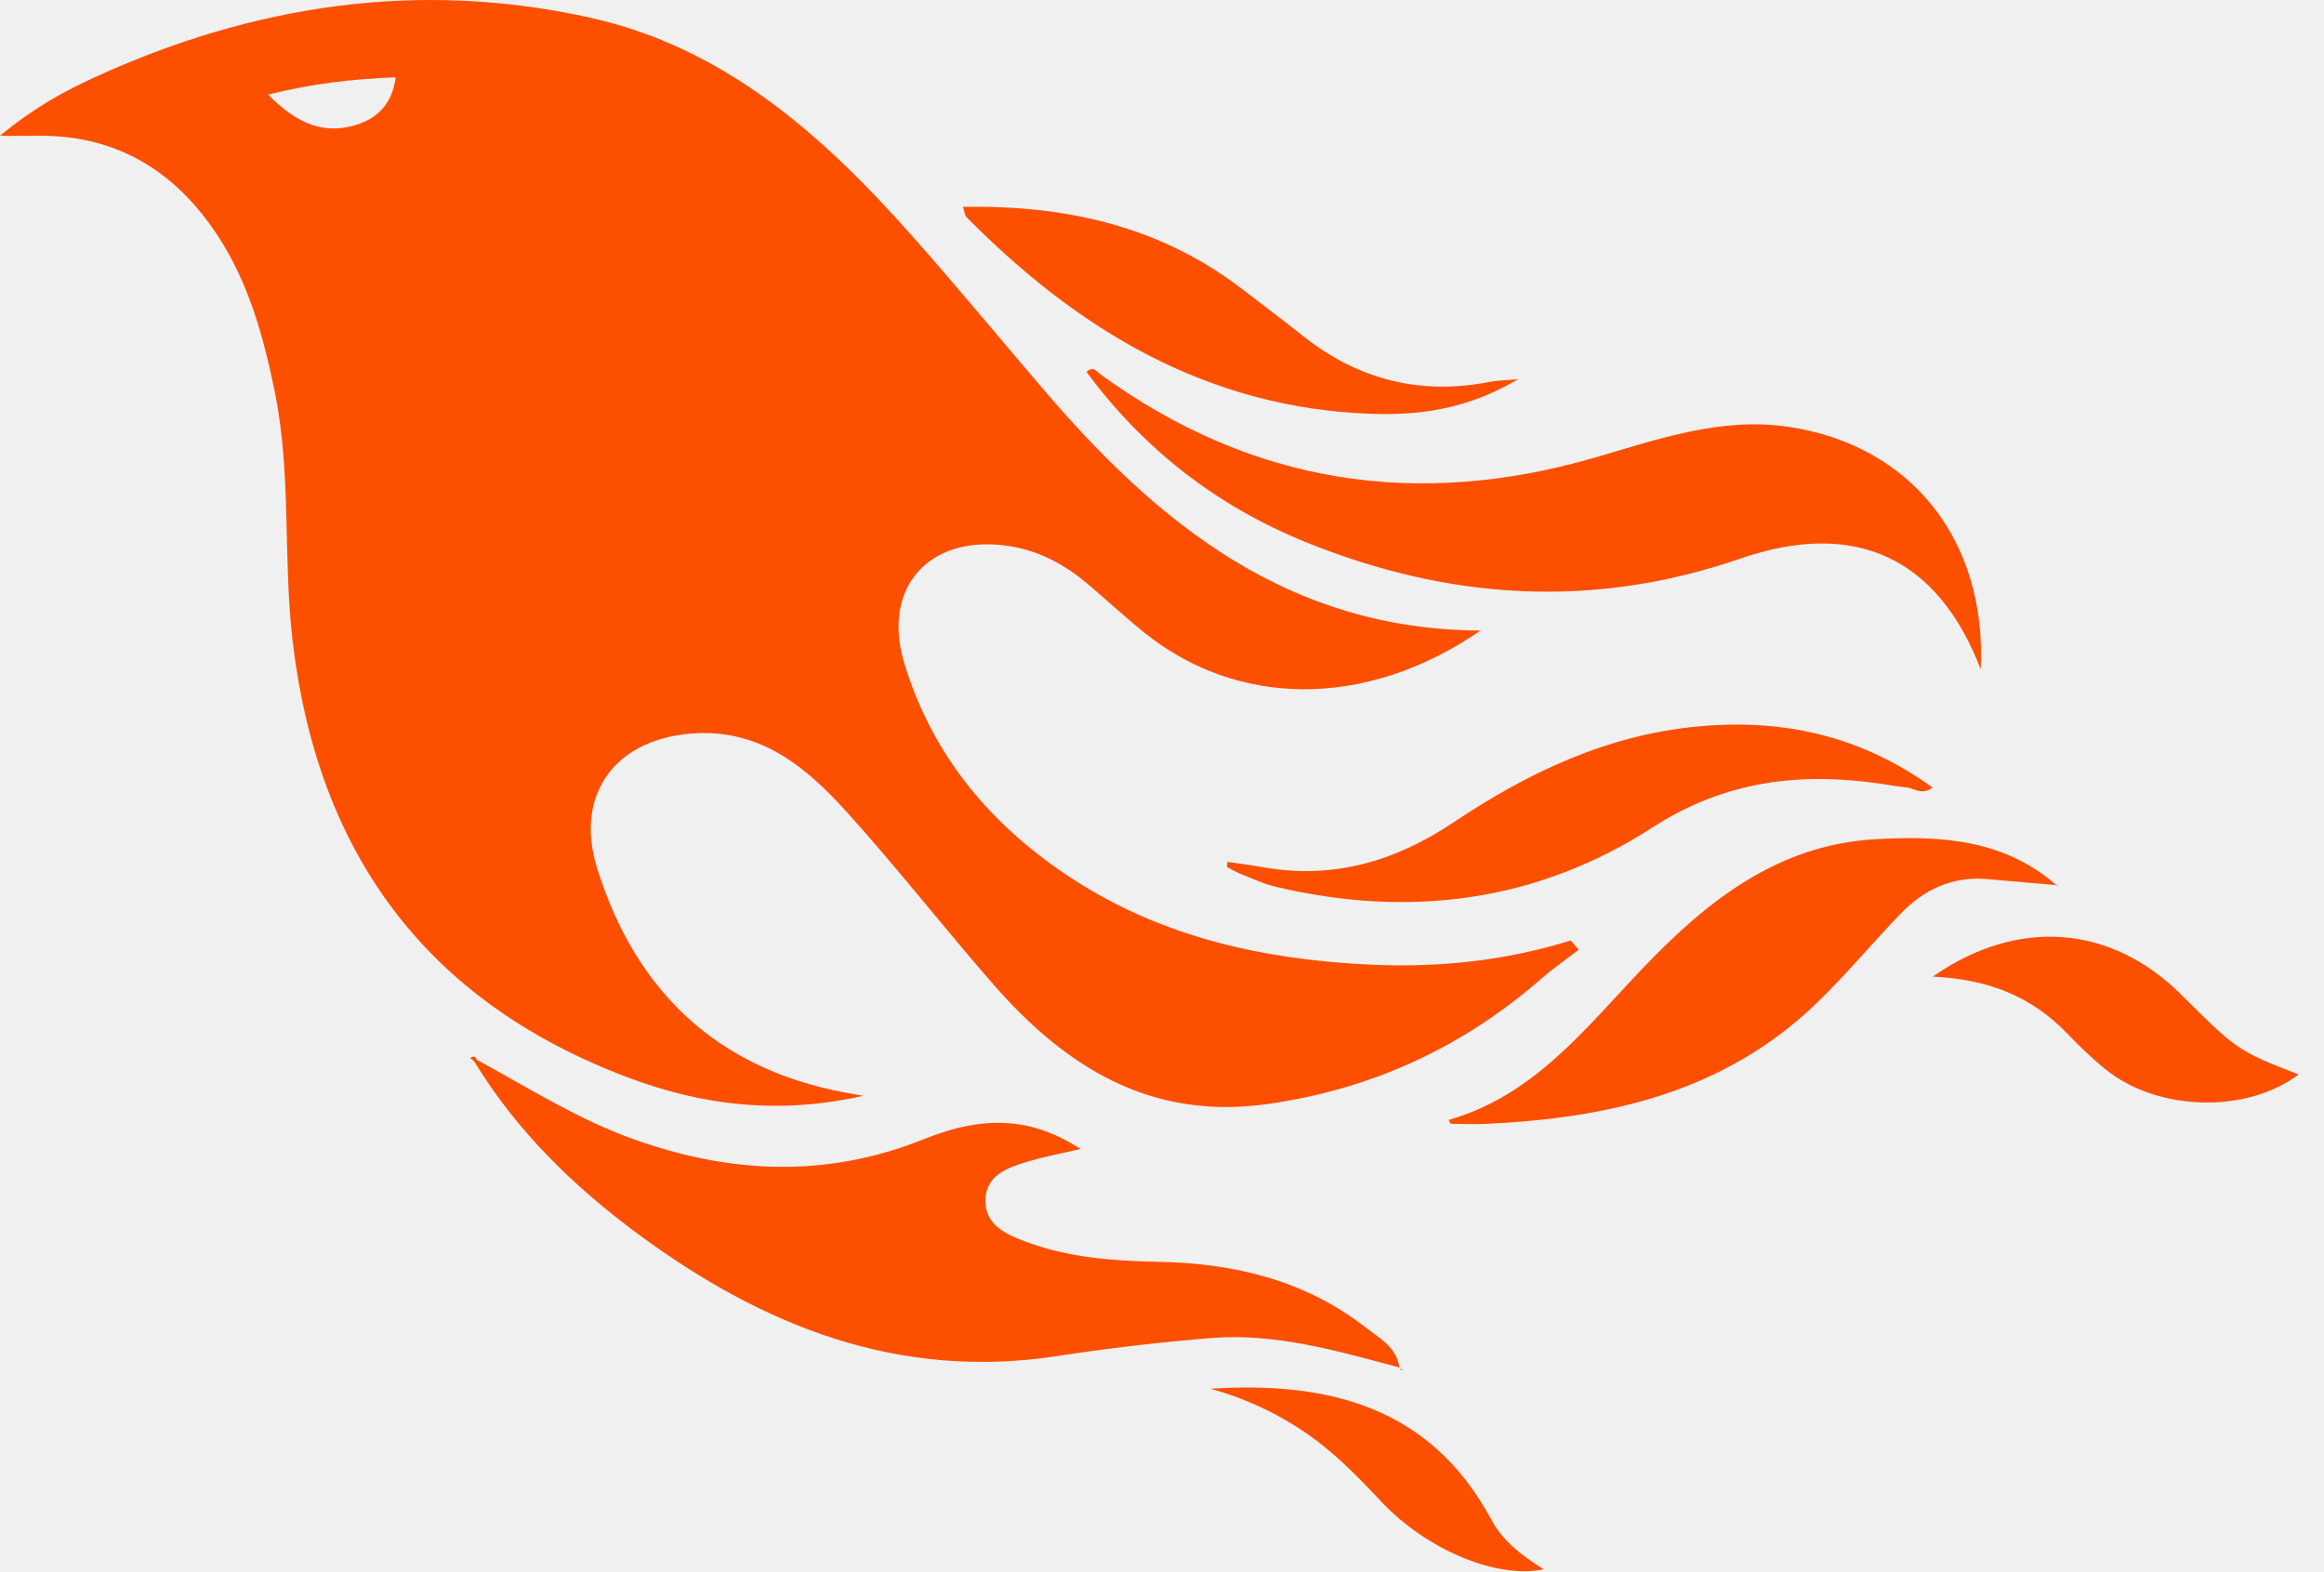
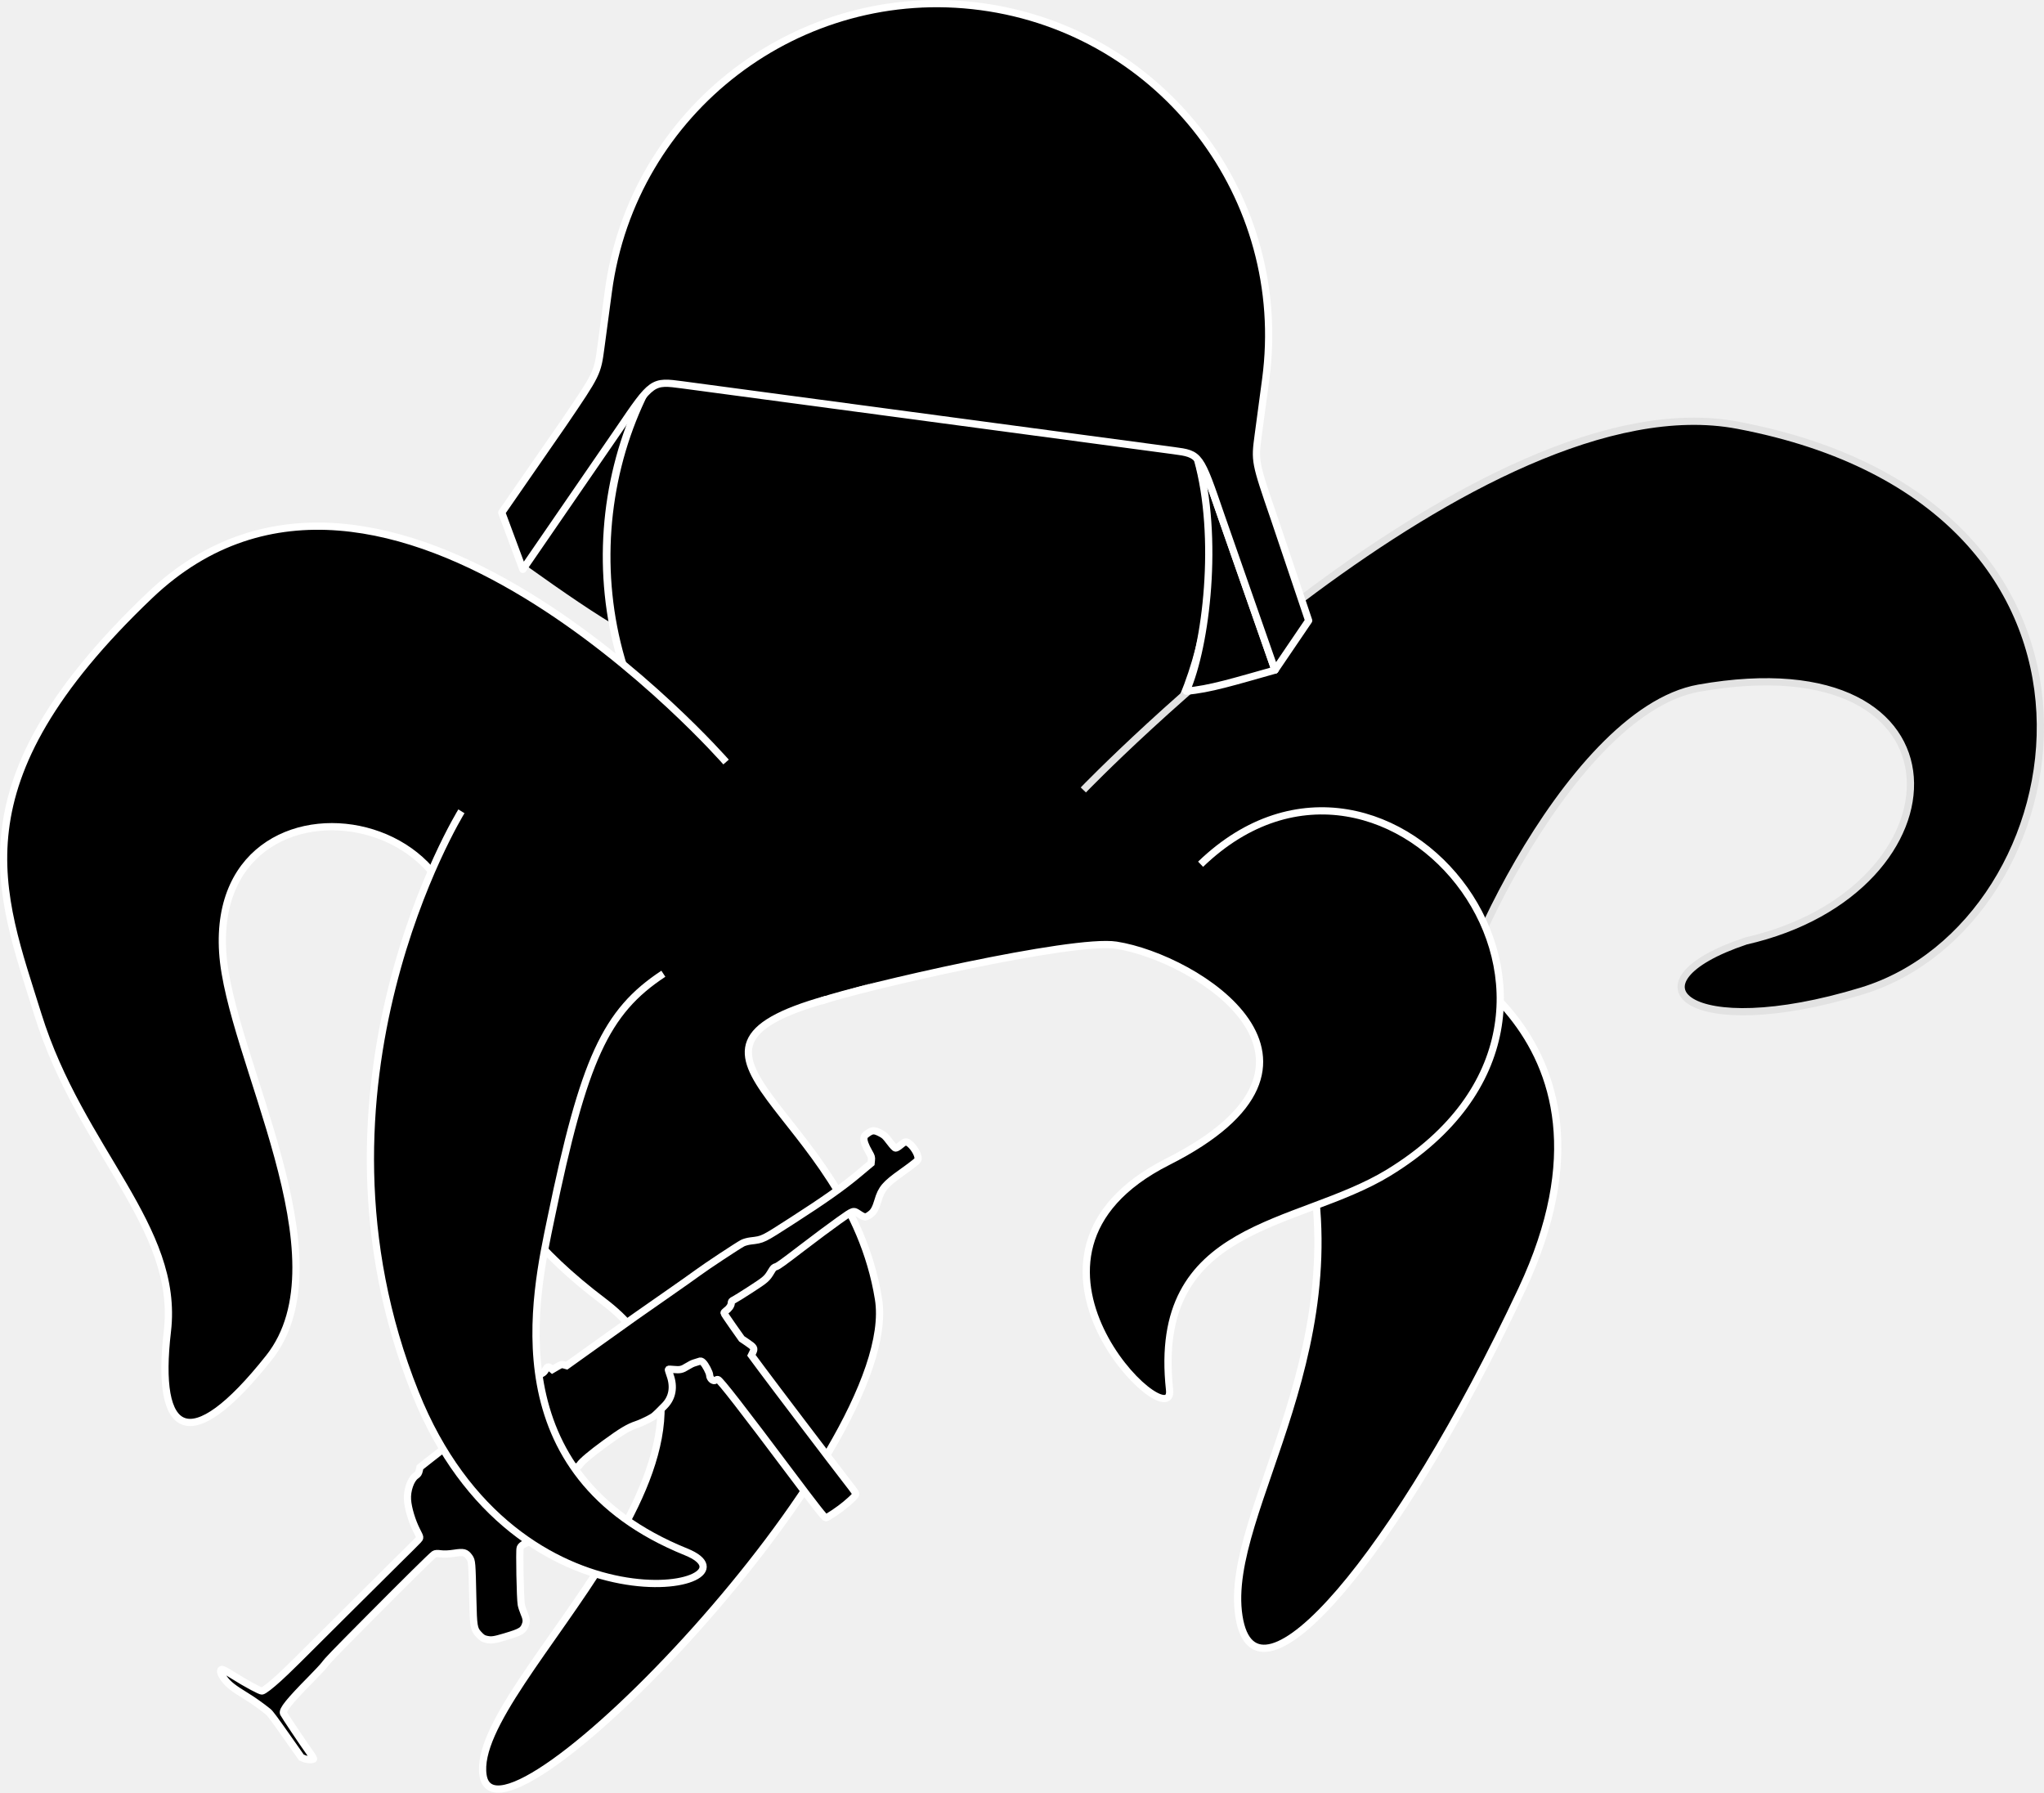
- <svg xmlns="http://www.w3.org/2000/svg" viewBox="0 0 71 48" fill="currentColor" aria-hidden="true">
-   <path d="m26.371 33.477-.552-.1c-3.92-.729-6.397-3.1-7.57-6.829-.733-2.324.597-4.035 3.035-4.148 1.995-.092 3.362 1.055 4.57 2.39 1.557 1.72 2.984 3.558 4.514 5.305 2.202 2.515 4.797 4.134 8.347 3.634 3.183-.448 5.958-1.725 8.371-3.828.363-.316.761-.592 1.144-.886l-.241-.284c-2.027.63-4.093.841-6.205.735-3.195-.16-6.24-.828-8.964-2.582-2.486-1.601-4.319-3.746-5.19-6.611-.704-2.315.736-3.934 3.135-3.6.948.133 1.746.56 2.463 1.165.583.493 1.143 1.015 1.738 1.493 2.8 2.25 6.712 2.375 10.265-.068-5.842-.026-9.817-3.24-13.308-7.313-1.366-1.594-2.7-3.216-4.095-4.785-2.698-3.036-5.692-5.71-9.79-6.623C12.8-.623 7.745.14 2.893 2.361 1.926 2.804.997 3.319 0 4.149c.494 0 .763.006 1.032 0 2.446-.064 4.28 1.023 5.602 3.024.962 1.457 1.415 3.104 1.761 4.798.513 2.515.247 5.078.544 7.605.761 6.494 4.08 11.026 10.26 13.346 2.267.852 4.591 1.135 7.172.555ZM10.751 3.852c-.976.246-1.756-.148-2.56-.962 1.377-.343 2.592-.476 3.897-.528-.107.848-.607 1.306-1.336 1.49Zm32.002 37.924c-.085-.626-.62-.901-1.04-1.228-1.857-1.446-4.03-1.958-6.333-2-1.375-.026-2.735-.128-4.031-.61-.595-.22-1.26-.505-1.244-1.272.015-.78.693-1 1.31-1.184.505-.15 1.026-.247 1.6-.382-1.46-.936-2.886-1.065-4.787-.3-2.993 1.202-5.943 1.06-8.926-.017-1.684-.608-3.179-1.563-4.735-2.408l-.043.03a2.96 2.96 0 0 0 .04-.029c-.038-.117-.107-.12-.197-.054l.122.107c1.29 2.115 3.034 3.817 5.004 5.271 3.793 2.8 7.936 4.471 12.784 3.73A66.714 66.714 0 0 1 37 40.877c1.98-.16 3.866.398 5.753.899Zm-9.14-30.345c-.105-.076-.206-.266-.42-.069 1.745 2.36 3.985 4.098 6.683 5.193 4.354 1.767 8.773 2.07 13.293.51 3.51-1.21 6.033-.028 7.343 3.38.19-3.955-2.137-6.837-5.843-7.401-2.084-.318-4.01.373-5.962.94-5.434 1.575-10.485.798-15.094-2.553Zm27.085 15.425c.708.059 1.416.123 2.124.185-1.6-1.405-3.55-1.517-5.523-1.404-3.003.17-5.167 1.903-7.14 3.972-1.739 1.824-3.31 3.87-5.903 4.604.043.078.054.117.066.117.35.005.699.021 1.047.005 3.768-.17 7.317-.965 10.14-3.7.89-.86 1.685-1.817 2.544-2.71.716-.746 1.584-1.159 2.645-1.07Zm-8.753-4.67c-2.812.246-5.254 1.409-7.548 2.943-1.766 1.18-3.654 1.738-5.776 1.37-.374-.066-.75-.114-1.124-.17l-.013.156c.135.07.265.151.405.207.354.14.702.308 1.07.395 4.083.971 7.992.474 11.516-1.803 2.221-1.435 4.521-1.707 7.013-1.336.252.038.503.083.756.107.234.022.479.255.795.003-2.179-1.574-4.526-2.096-7.094-1.872Zm-10.049-9.544c1.475.051 2.943-.142 4.486-1.059-.452.04-.643.04-.827.076-2.126.424-4.033-.04-5.733-1.383-.623-.493-1.257-.974-1.889-1.457-2.503-1.914-5.374-2.555-8.514-2.5.05.154.054.26.108.315 3.417 3.455 7.371 5.836 12.369 6.008Zm24.727 17.731c-2.114-2.097-4.952-2.367-7.578-.537 1.738.078 3.043.632 4.101 1.728.374.388.763.768 1.182 1.106 1.6 1.29 4.311 1.352 5.896.155-1.861-.726-1.861-.726-3.601-2.452Zm-21.058 16.06c-1.858-3.46-4.981-4.24-8.59-4.008a9.667 9.667 0 0 1 2.977 1.39c.84.586 1.547 1.311 2.243 2.055 1.38 1.473 3.534 2.376 4.962 2.07-.656-.412-1.238-.848-1.592-1.507Zm17.29-19.32c0-.023.001-.045.003-.068l-.006.006.006-.006-.036-.004.021.018.012.053Zm-20 14.744a7.61 7.61 0 0 0-.072-.041.127.127 0 0 0 .015.043c.005.008.038 0 .058-.002Zm-.072-.041-.008-.034-.008.01.008-.01-.022-.006.005.026.024.014Z" fill="#FD4F00" />
+ <svg xmlns="http://www.w3.org/2000/svg" width="565.648" height="496.096" id="svg3029" version="1.1">
+   <defs id="defs3031" />
+   <g id="layer1" transform="translate(182.8247,-141.4532)">
+     <path style="fill:#000000;fill-opacity:1;fill-rule:evenodd;stroke:none;display:inline" d="m -19.273,345.768 -21.213,62.629 44.447,20.708 130.31,-37.376 39.396,-12.122 -32.325,-19.193 -27.07,-11.557 -84.192,-16.423 -49.352,13.333 z" id="path3630" />
+     <path style="fill:#000000;fill-opacity:1;fill-rule:evenodd;stroke:none;display:inline" d="m -37.339,297.882 c 43.722,31.162 49.26,31.875 116.86,29.801 l -7.762,-70.929 -75.738,-7.549 -33.359,48.677 z" id="path3632" />
+     <path style="fill:#000000;fill-opacity:1;stroke:#ffffff;stroke-width:1.391;stroke-linecap:square;stroke-linejoin:bevel;stroke-miterlimit:4;stroke-opacity:1;stroke-dasharray:none;display:inline" id="path2401" d="m 164.124,290.195 c -14.849,-33.166 -5.576,-75.239 20.712,-93.973 26.288,-18.734 59.636,-7.035 74.485,26.131 11.233,25.089 8.919,56.344 -5.801,78.375" transform="matrix(1.529412,0,0,1.351352,-255.137,-50.98071)" />
+     <path style="fill:#000000;fill-opacity:1;fill-rule:evenodd;stroke:#e2e2e2;stroke-width:2;stroke-linecap:butt;stroke-linejoin:miter;stroke-miterlimit:4;stroke-opacity:1;stroke-dasharray:none;display:inline" d="m 116.972,360.061 c 0,0 110.112,-114.355 181.08,-100.934 116.062,21.948 95.609,137.899 34.345,156.574 -48.306,14.725 -66.799,-2.218 -32.107,-13.837 61.634,-14.021 64.044,-83.614 -12.984,-69.976 -37.252,6.596 -73.014,89.68 -68.281,96.387" id="path3412" />
+     <path style="fill:#000000;fill-opacity:1;fill-rule:evenodd;stroke:#ffffff;stroke-width:2;stroke-linecap:butt;stroke-linejoin:round;stroke-miterlimit:4;stroke-opacity:1;stroke-dasharray:none;display:inline" d="m 148.53,268.489 3.417,6.752 18.072,51.651 c -11.114,3.123 -18.18,5.33 -24.578,5.833 5.534,-12.549 9.174,-42.603 3.089,-64.237 z" id="path2832" />
+     <path style="fill:#000000;fill-opacity:1;fill-rule:evenodd;stroke:#ffffff;stroke-width:2;stroke-linecap:butt;stroke-linejoin:miter;stroke-miterlimit:4;stroke-opacity:1;stroke-dasharray:none;display:inline" d="m 18.103,352.334 c 0,0 -94.454,-108.079 -159.488,-46.091 -54.768,52.204 -41.493,82.113 -30.952,115.982 11.741,37.723 39.233,58.727 35.833,87.659 -3.4,28.932 6.066,35.063 28.075,7.346 21.919,-27.603 -10.921,-83.322 -12.765,-112.218 -3.756,-58.868 95.491,-38.709 55.958,28.134" id="path2459" />
+     <path style="fill:#000000;fill-opacity:1;fill-rule:evenodd;stroke:#ffffff;stroke-width:2;stroke-linecap:butt;stroke-linejoin:miter;stroke-miterlimit:4;stroke-opacity:1;stroke-dasharray:none;display:inline" d="m -12.777,411.302 c 0,0 -78.457,33.272 -3.027,90.326 51.06,38.621 -37.42,105.387 -33.337,131.164 4.116,25.984 116.268,-89.586 109.422,-131.879 -8.471,-52.335 -66.816,-68.229 -14.4,-82.918" id="path3414" />
+     <path style="fill:#000000;stroke:#ffffff;stroke-width:2;stroke-miterlimit:4;stroke-opacity:1;stroke-dasharray:none;display:inline" d="m 51.303,557.698 c 1.835,-1.569 2.533,-2.262 2.663,-2.647 0.113,-0.333 -0.094,-0.643 -2.537,-3.791 -3.794,-4.891 -20.151,-26.437 -23.498,-30.951 l -2.818,-3.802 0.409,-0.835 c 0.533,-1.088 0.352,-1.4 -1.56,-2.69 l -1.521,-1.026 -2.449,-3.466 c -1.347,-1.907 -2.454,-3.562 -2.461,-3.68 -0.007,-0.117 0.203,-0.368 0.468,-0.556 0.899,-0.642 1.493,-1.459 1.533,-2.11 0.035,-0.576 0.109,-0.67 0.771,-0.993 0.403,-0.196 2.471,-1.485 4.597,-2.864 4.221,-2.738 4.513,-2.993 5.687,-4.962 0.613,-1.028 0.737,-1.149 1.365,-1.34 0.553,-0.168 1.987,-1.203 7.197,-5.195 3.578,-2.742 8.146,-6.144 10.151,-7.561 4.198,-2.967 3.96,-2.891 5.623,-1.797 1.587,1.044 1.879,1.037 3.307,-0.082 0.777,-0.609 1.321,-1.644 1.899,-3.609 0.982,-3.343 2.001,-4.547 6.632,-7.835 1.672,-1.187 3.383,-2.466 3.802,-2.841 0.69,-0.618 0.753,-0.748 0.659,-1.372 -0.239,-1.591 -2.145,-4.072 -3.231,-4.206 -0.402,-0.05 -0.656,0.084 -1.546,0.816 -0.709,0.583 -1.18,0.868 -1.411,0.855 -0.257,-0.015 -0.69,-0.47 -1.678,-1.761 -1.239,-1.619 -1.415,-1.784 -2.541,-2.375 -1.627,-0.854 -2.244,-0.852 -3.476,0.014 -0.832,0.585 -0.984,0.771 -1.078,1.323 -0.131,0.766 0.372,2.186 1.403,3.963 0.659,1.136 0.74,1.402 0.661,2.171 l -0.09,0.876 -3.485,2.92 c -4.319,3.62 -9.423,7.227 -18.269,12.913 -8.436,5.422 -8.06,5.239 -11.601,5.668 -0.74,0.09 -1.722,0.357 -2.182,0.593 -1.251,0.643 -9.977,6.405 -12.277,8.107 -1.104,0.817 -5.012,3.576 -8.685,6.132 -8.939,6.22 -7.893,5.482 -18.425,13.013 l -9.325,6.668 -0.721,-0.202 c -0.665,-0.186 -0.819,-0.145 -1.981,0.538 l -1.26,0.74 -0.479,-0.408 c -0.624,-0.532 -0.918,-0.436 -1.388,0.452 -0.265,0.501 -0.566,0.817 -0.963,1.009 -0.461,0.224 -0.73,0.577 -1.337,1.754 -0.418,0.811 -0.809,1.694 -0.869,1.963 -0.102,0.46 -0.711,0.918 -10.418,7.845 l -10.31,7.357 -0.706,-0.099 c -0.68,-0.095 -0.766,-0.056 -2.302,1.066 -0.878,0.64 -3.003,2.274 -4.722,3.629 l -3.127,2.465 -0.209,0.909 c -0.176,0.766 -0.324,0.99 -0.935,1.42 -1.424,1.001 -2.502,4.102 -2.319,6.677 0.168,2.37 1.234,5.921 2.559,8.521 1.035,2.031 1.02,1.922 0.352,2.668 -0.331,0.37 -2.961,2.991 -5.845,5.823 -2.884,2.833 -9.202,9.108 -14.041,13.946 -13.339,13.336 -16.323,16.277 -18.721,18.453 -2.212,2.008 -3.965,3.359 -4.549,3.506 -0.412,0.104 -4.357,-2.02 -7.988,-4.3 -2.299,-1.444 -2.957,-1.778 -3.231,-1.639 -0.542,0.273 -0.234,1.24 0.862,2.708 1.058,1.416 2.464,2.513 5.916,4.617 1.872,1.14 4.165,2.765 6.134,4.347 0.505,0.405 1.75,2.071 4.927,6.593 l 4.252,6.051 0.758,0.322 c 0.766,0.326 2.214,0.414 2.579,0.157 0.154,-0.108 -0.088,-0.54 -1.066,-1.906 -1.729,-2.414 -6.988,-10.277 -7.203,-10.769 -0.392,-0.897 1.586,-3.351 7.654,-9.498 1.634,-1.655 3.286,-3.427 3.673,-3.939 1.031,-1.365 2.218,-2.596 12.485,-12.944 9.937,-10.015 17.145,-17.131 17.868,-17.639 0.322,-0.226 0.827,-0.26 1.865,-0.124 0.921,0.121 2.221,0.064 3.686,-0.161 2.646,-0.406 3.224,-0.252 4.195,1.113 0.706,0.993 0.73,1.283 0.957,11.695 0.161,7.397 0.285,8.158 1.551,9.553 0.932,1.027 1.378,1.31 2.371,1.503 1.292,0.252 2.021,0.145 4.948,-0.726 4.512,-1.343 5.159,-1.738 5.738,-3.504 0.301,-0.918 0.197,-1.618 -0.472,-3.177 -0.298,-0.695 -0.625,-1.715 -0.727,-2.266 -0.287,-1.556 -0.551,-15.038 -0.307,-15.653 0.297,-0.747 0.993,-1.162 3.237,-1.926 2.402,-0.819 3.861,-1.664 6.026,-3.493 2.066,-1.744 2.745,-2.58 3.288,-4.043 0.517,-1.393 0.489,-2.677 -0.1,-4.627 -0.765,-2.534 -0.88,-3.436 -0.59,-4.638 0.464,-1.926 1.985,-3.514 3.547,-3.703 0.608,-0.074 0.805,-0.176 1.035,-0.536 0.622,-0.976 3.162,-3.119 7.102,-5.994 4.533,-3.307 6.442,-4.449 8.681,-5.196 0.805,-0.269 2.224,-0.891 3.152,-1.382 1.765,-0.934 1.614,-0.808 4.569,-3.803 2.188,-2.218 2.728,-5.216 1.529,-8.499 -0.309,-0.846 -0.516,-1.569 -0.46,-1.609 0.056,-0.039 0.68,-0.016 1.389,0.051 1.865,0.176 2.41,0.057 3.829,-0.841 0.689,-0.435 1.554,-0.867 1.924,-0.96 0.37,-0.093 0.95,-0.275 1.289,-0.405 0.532,-0.204 0.69,-0.167 1.156,0.271 0.666,0.624 1.814,2.812 1.836,3.499 0.033,1.001 1.022,1.843 1.648,1.403 0.195,-0.137 0.488,-0.213 0.652,-0.168 0.629,0.171 6.738,8.032 20.526,26.414 6.792,9.055 8.928,11.768 9.319,11.836 0.353,0.062 3.931,-2.354 5.601,-3.781 z m -87.553,7.413 c -1.795,0.238 -3.181,-0.34 -4.216,-1.761 -0.833,-1.143 -0.974,-1.945 -0.556,-3.16 0.499,-1.451 0.617,-1.444 2.53,0.141 1.526,1.265 2.826,1.898 3.934,1.914 0.88,0.013 1.747,-0.384 1.723,-0.789 -0.007,-0.115 -0.488,-0.463 -1.07,-0.774 -1.765,-0.944 -2.258,-1.408 -2.812,-2.653 -0.266,-0.597 -0.473,-1.22 -0.461,-1.384 0.032,-0.425 1.843,-1.653 3.019,-2.048 2.422,-0.813 5.788,1.003 5.796,3.127 0.008,2.053 -0.628,2.841 -4.336,5.364 -2.385,1.623 -2.941,1.94 -3.551,2.021 z" id="path3624" />
+     <path style="fill:#000000;fill-opacity:1;fill-rule:evenodd;stroke:#ffffff;stroke-width:2;stroke-linecap:butt;stroke-linejoin:miter;stroke-miterlimit:4;stroke-opacity:1;stroke-dasharray:none;display:inline" d="m -55.133,365.971 c 0,0 -46.838,75.867 -12.764,160.993 27.955,69.84 98.436,53.46 74.935,43.95 -53.342,-21.586 -41.71,-71.439 -37.4,-92.242 9.095,-44.008 15.129,-57.223 31.112,-67.751" id="path2461" />
+     <path style="fill:#000000;fill-opacity:1;fill-rule:evenodd;stroke:#ffffff;stroke-width:2;stroke-linecap:butt;stroke-linejoin:miter;stroke-miterlimit:4;stroke-opacity:1;stroke-dasharray:none;display:inline" d="m 207.001,401.326 c 0,0 65.66,23.739 31.315,96.975 -34.345,73.236 -73.741,119.703 -78.287,90.409 -4.546,-29.294 35.86,-75.761 16.668,-137.886 -19.193,-62.124 -19.193,-62.124 -19.193,-62.124" id="path3420" />
+     <path style="fill:#000000;fill-opacity:1;fill-rule:evenodd;stroke:#ffffff;stroke-width:2;stroke-linecap:butt;stroke-linejoin:miter;stroke-miterlimit:4;stroke-opacity:1;stroke-dasharray:none;display:inline" d="m 149.423,380.618 c 52.241,-50.376 125.196,40.634 52.023,85.358 -25.172,15.385 -65.691,13.576 -60.609,60.104 1.537,14.072 -52.288,-37 -0.505,-63.135 54.313,-27.412 8.03,-56.43 -14.25,-59.926 -11.997,-1.883 -70.852,11.738 -81.648,15.449" id="path3418" />
+     <path style="fill:#000000;fill-opacity:1;fill-rule:evenodd;stroke:#ffffff;stroke-width:2;stroke-linecap:butt;stroke-linejoin:round;stroke-miterlimit:4;stroke-opacity:1;stroke-dasharray:none;display:inline" d="m 88.667,143.277 c -50.206,-6.722 -96.409,28.573 -103.132,78.784 l -2.069,15.455 c -0.976,7.286 -0.976,7.286 -10.324,21.048 l -17.114,24.726 5.849,15.734 26.463,-38.488 c 9.31,-13.705 9.31,-13.705 17.743,-12.575 L 141.983,266.156 c 7.254,0.971 7.254,0.971 13.14,18.126 l 14.896,42.61 9.31,-13.704 -9.462,-28.086 c -5.47,-15.944 -5.47,-15.944 -4.492,-23.254 l 2.066,-15.431 c 6.723,-50.211 -28.567,-96.418 -78.774,-103.14 z" id="path2387" />
+   </g>
</svg>
